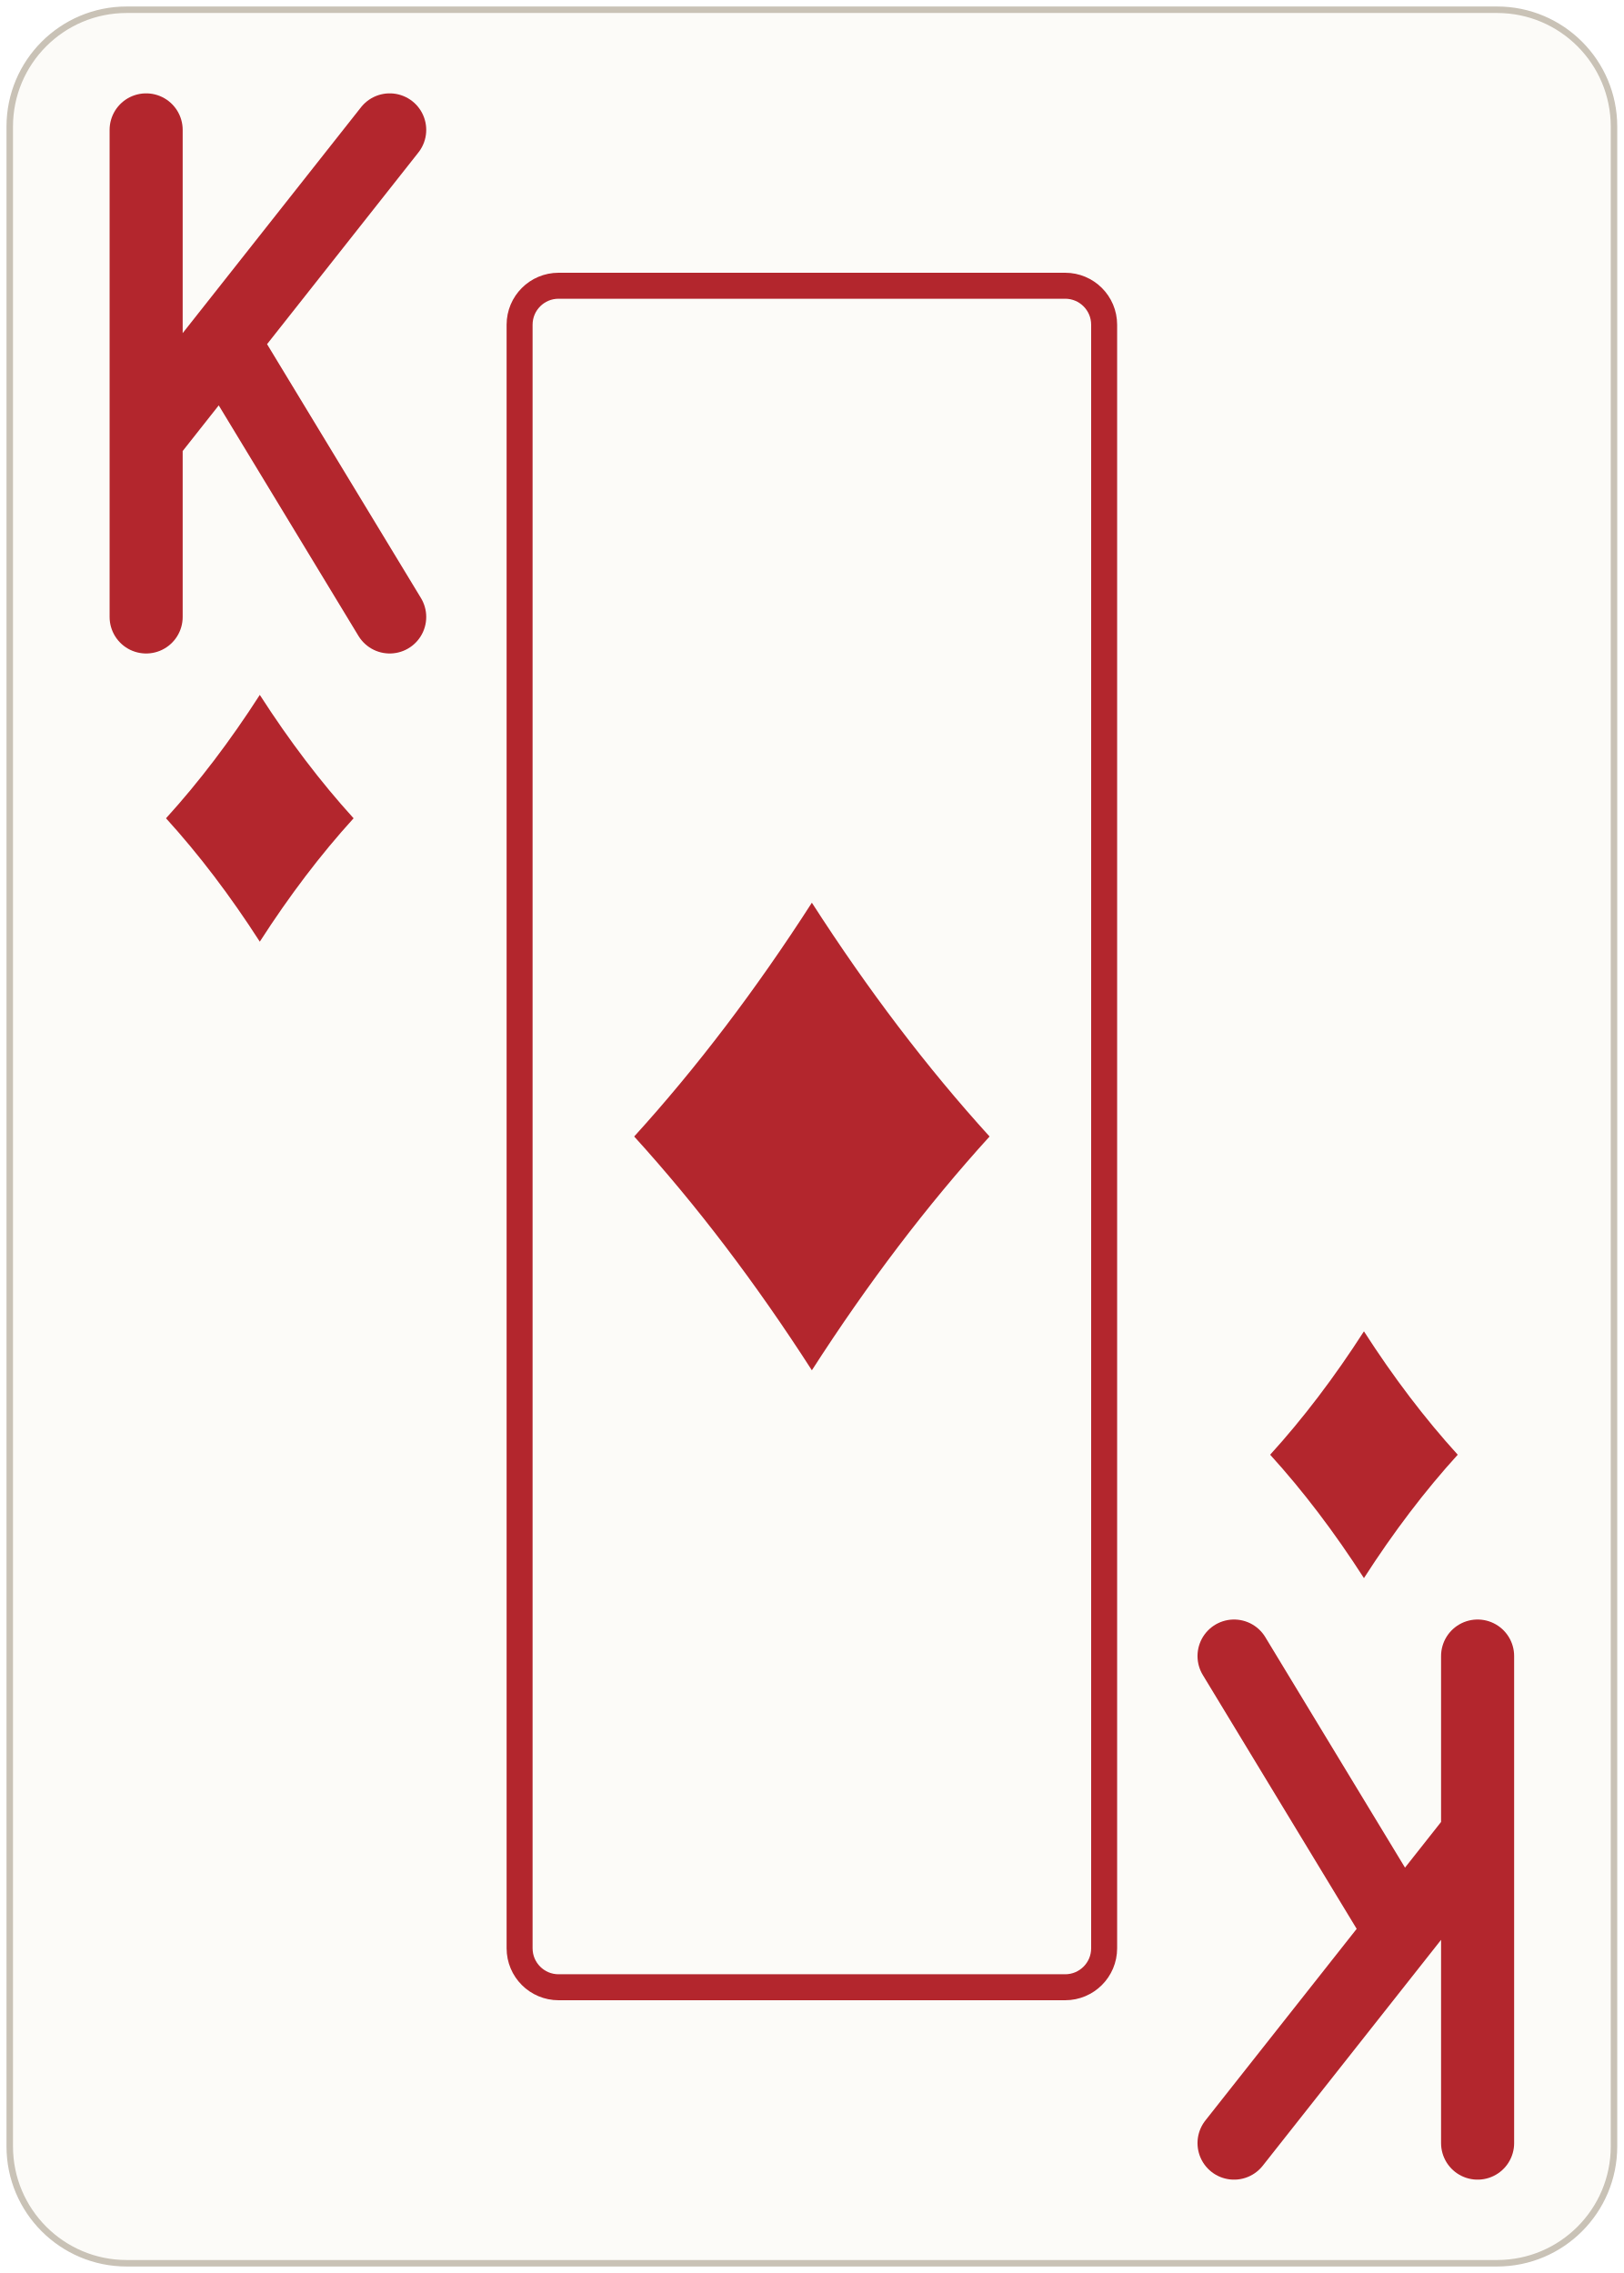
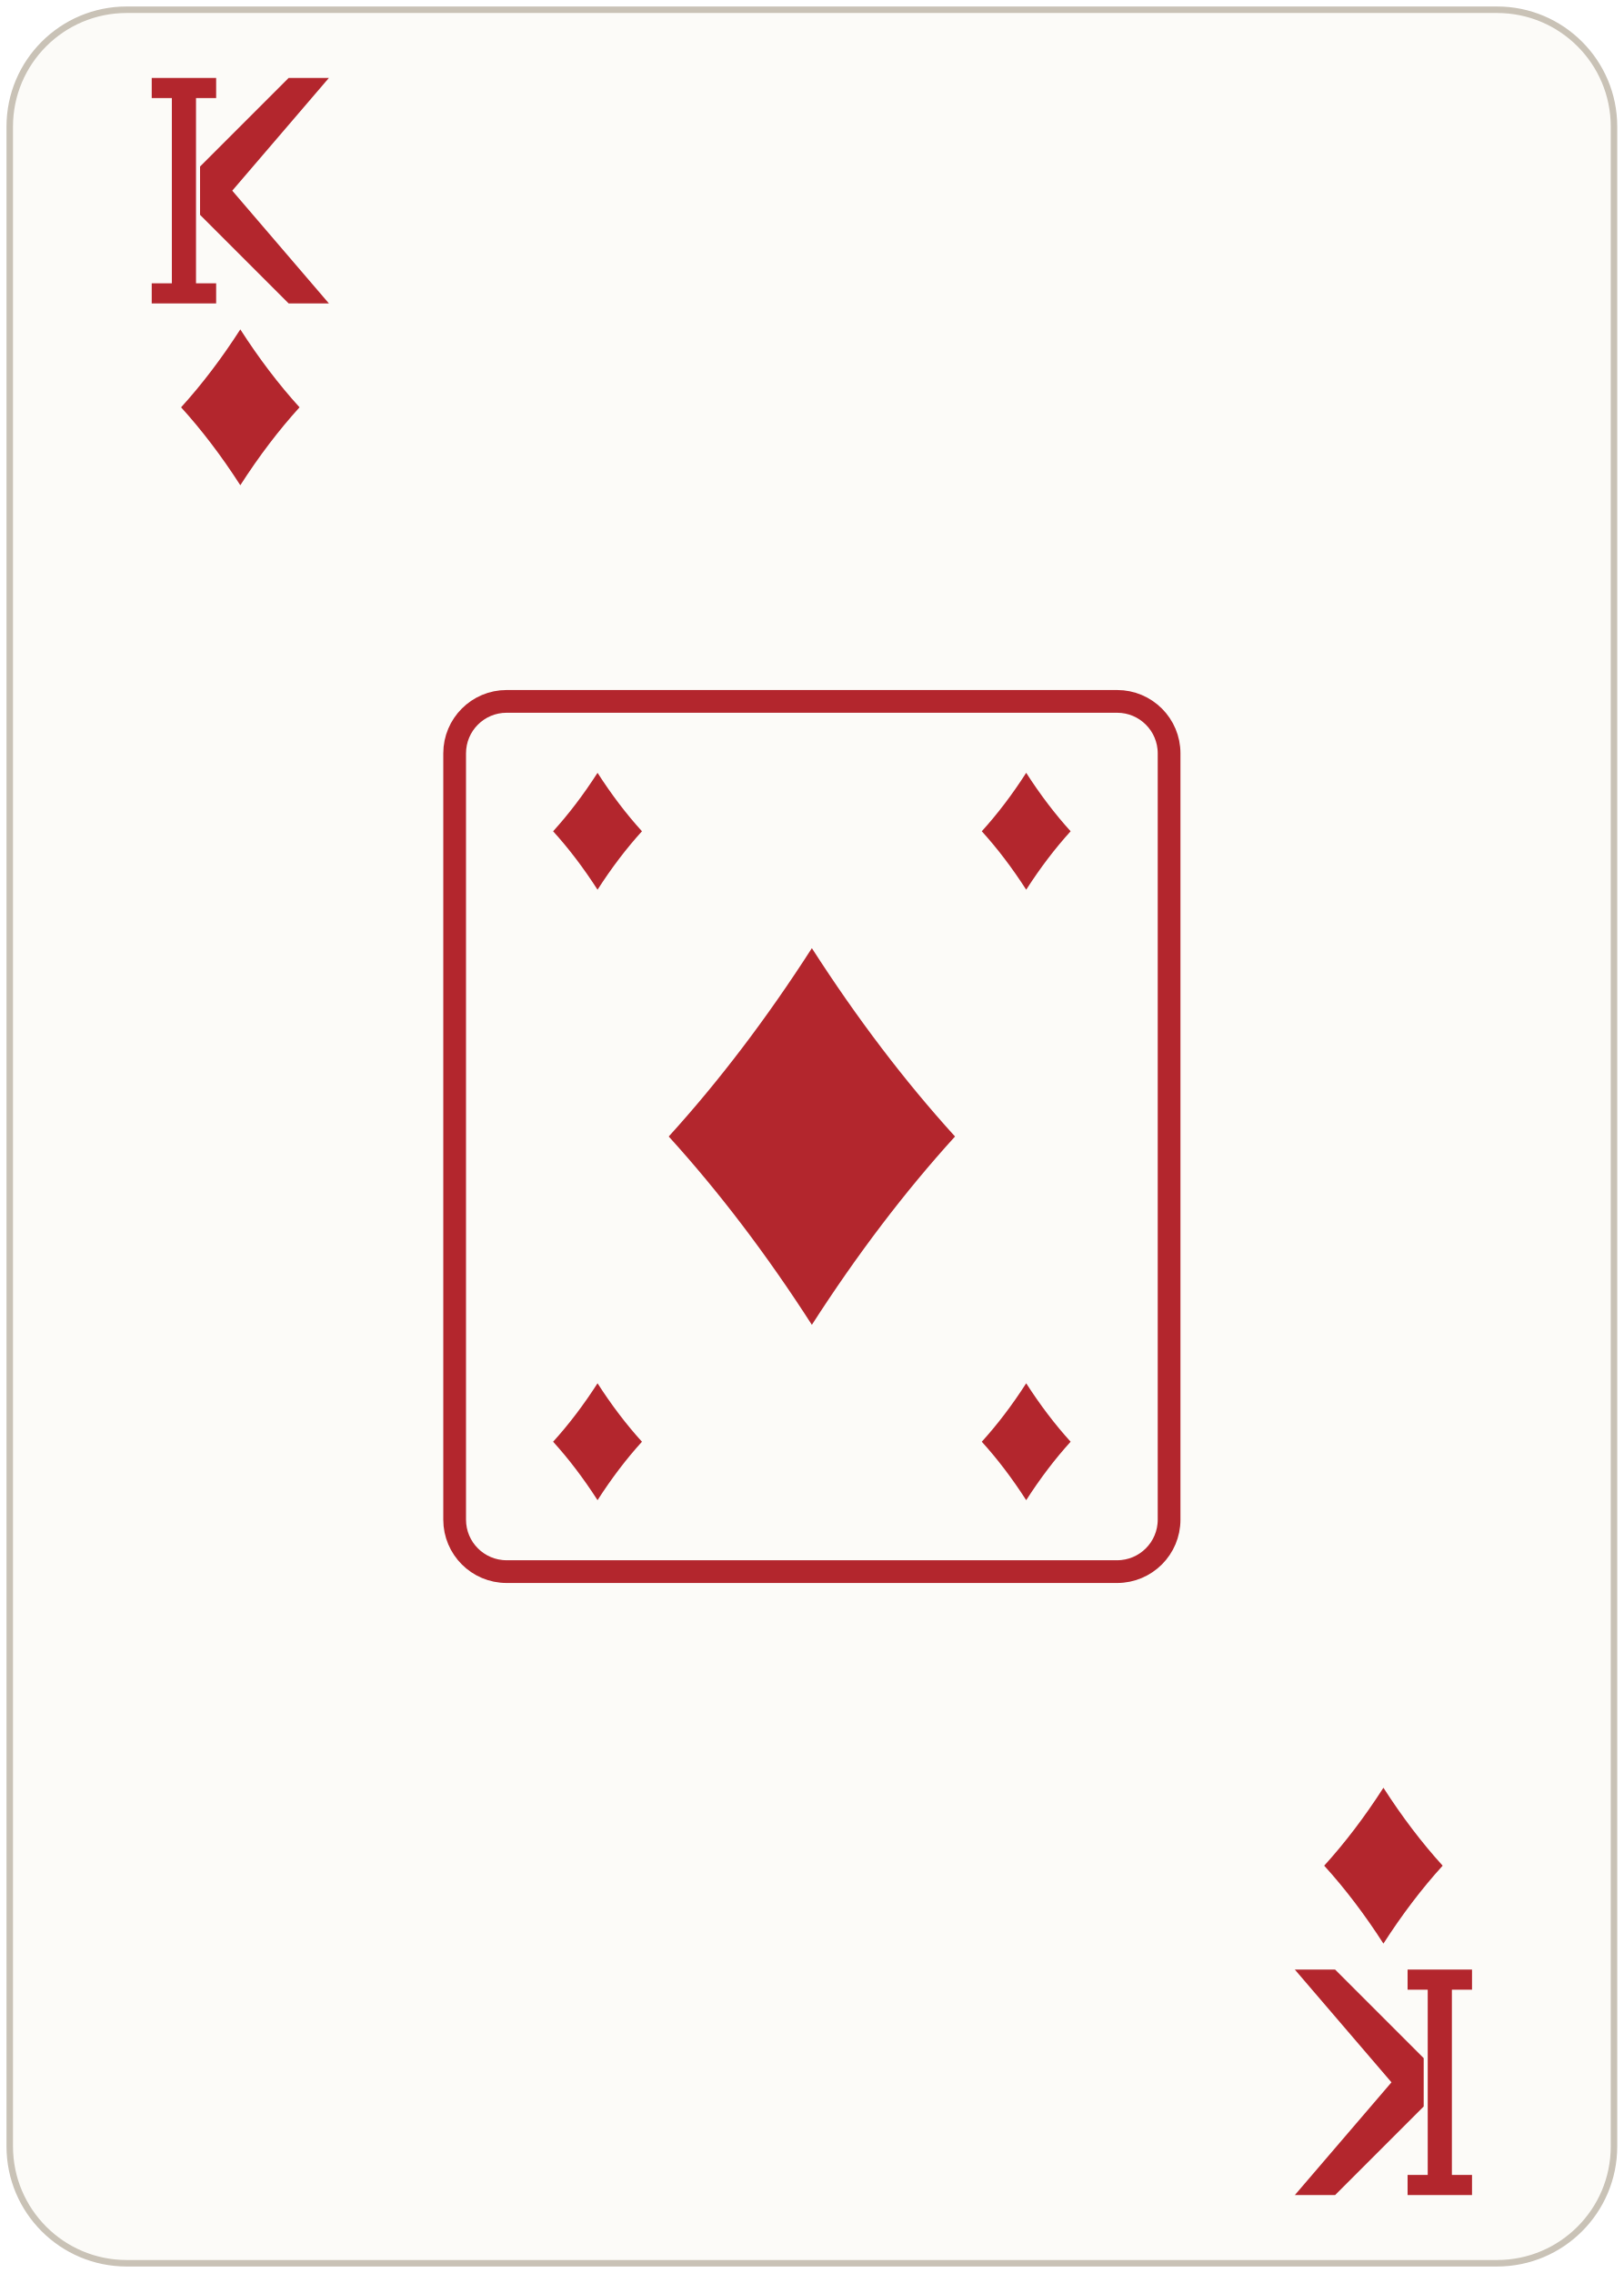
<svg xmlns="http://www.w3.org/2000/svg" viewBox="0 0 250 350" width="250" height="350">
  <rect x="1.5" y="1.5" width="247" height="347" rx="18" fill="#fcfbf8" stroke="#c9c2b6" stroke-width="1" vector-effect="non-scaling-stroke" />
-   <path transform="translate(20 20) scale(1.25)" d="M2 0V60M32 0L2 38M12 27L32 60" fill="none" stroke="#b3262d" stroke-width="9" stroke-linecap="round" stroke-linejoin="round" />
-   <g transform="translate(21 107) scale(0.38)" fill="#b3262d">
+   <path transform="translate(23.36 12) scale(0.62)" d="M0 0H16V5H11V51H16V56H0V51H5V5H0ZM12 22L34 0H44L20 28L44 56H34L12 34Z" fill="#b3262d" />
+   <g transform="translate(25 50.72) scale(0.24)" fill="#b3262d">
    <path d="M50 0Q68 28 88 50Q68 72 50 100Q32 72 12 50Q32 28 50 0Z" />
  </g>
  <g transform="rotate(180 125 175)">
-     <path transform="translate(20 20) scale(1.25)" d="M2 0V60M32 0L2 38M12 27L32 60" fill="none" stroke="#b3262d" stroke-width="9" stroke-linecap="round" stroke-linejoin="round" />
-     <g transform="translate(21 107) scale(0.38)" fill="#b3262d">
+     <path transform="translate(23.36 12) scale(0.62)" d="M0 0H16V5H11V51H16V56H0V51H5V5H0ZM12 22L34 0H44L20 28L44 56H34L12 34Z" fill="#b3262d" />
+     <g transform="translate(25 50.72) scale(0.24)" fill="#b3262d">
      <path d="M50 0Q68 28 88 50Q68 72 50 100Q32 72 12 50Q32 28 50 0Z" />
    </g>
  </g>
-   <rect x="80" y="44" width="90" height="262" rx="6" fill="none" stroke="#b3262d" stroke-width="4" />
-   <g transform="translate(89 139) scale(0.72)" fill="#b3262d">
+   <rect x="70" y="108" width="110" height="134" rx="8" fill="none" stroke="#b3262d" stroke-width="3.5" />
+   <g transform="translate(83 119) scale(0.18)" fill="#b3262d">
+     <path d="M50 0Q68 28 88 50Q68 72 50 100Q32 72 12 50Q32 28 50 0Z" />
+   </g>
+   <g transform="translate(149 119) scale(0.18)" fill="#b3262d">
+     <path d="M50 0Q68 28 88 50Q68 72 50 100Q32 72 12 50Q32 28 50 0Z" />
+   </g>
+   <g transform="rotate(180 92 222)">
+     <g transform="translate(83 213) scale(0.18)" fill="#b3262d">
+       <path d="M50 0Q68 28 88 50Q68 72 50 100Q32 72 12 50Q32 28 50 0Z" />
+     </g>
+   </g>
+   <g transform="rotate(180 158 222)">
+     <g transform="translate(149 213) scale(0.18)" fill="#b3262d">
+       <path d="M50 0Q68 28 88 50Q68 72 50 100Q32 72 12 50Q32 28 50 0Z" />
+     </g>
+   </g>
+   <g transform="translate(96 146) scale(0.58)" fill="#b3262d">
    <path d="M50 0Q68 28 88 50Q68 72 50 100Q32 72 12 50Q32 28 50 0Z" />
  </g>
</svg>
